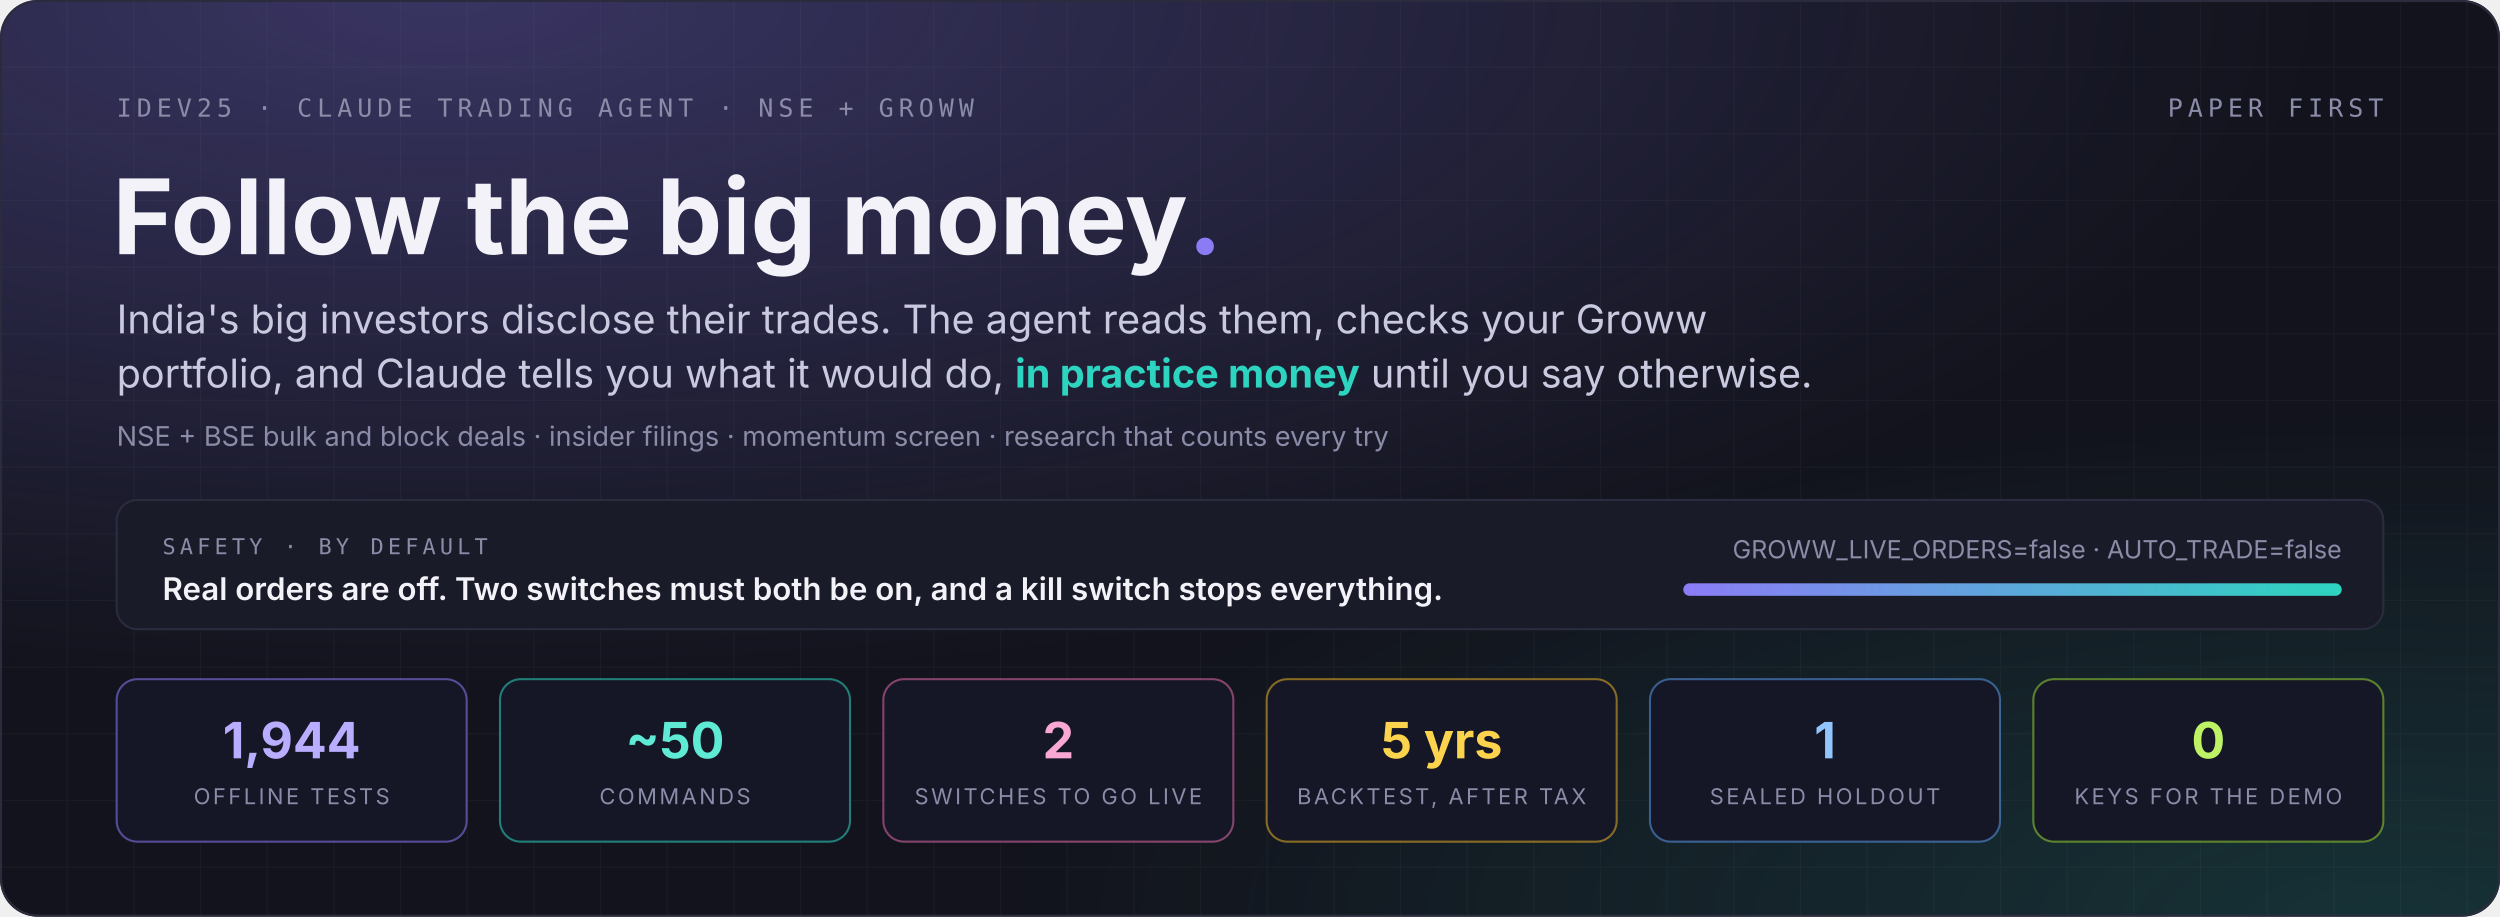
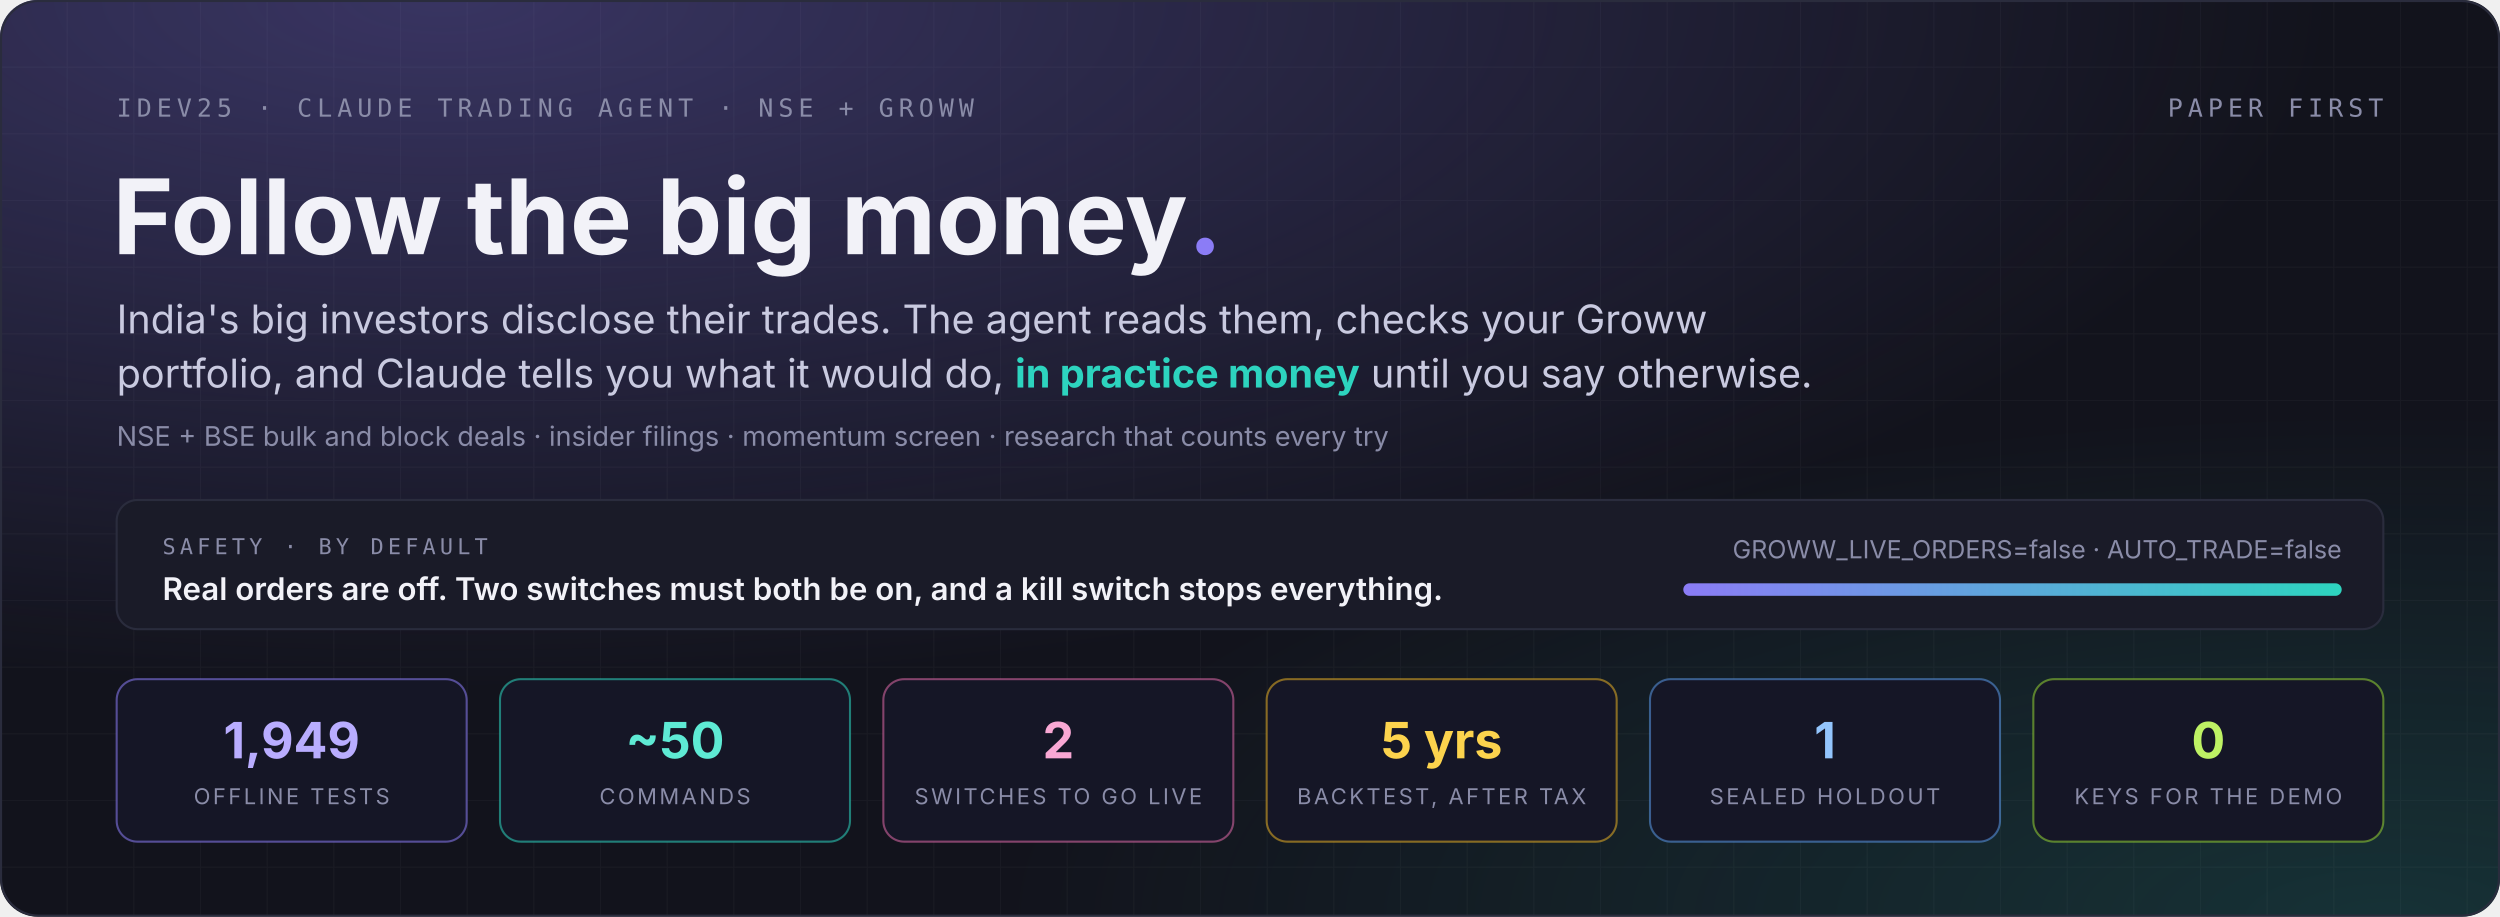
- <svg xmlns="http://www.w3.org/2000/svg" width="1200" height="440" viewBox="0 0 1200 440" role="img" aria-label="idev25: a Claude trading agent for NSE and Groww. 1,944 offline tests, about 50 commands, two switches before any real order, a five-year after-tax backtest, one sealed holdout, no keys needed for the demo.">
+ <svg xmlns="http://www.w3.org/2000/svg" width="1200" height="440" viewBox="0 0 1200 440" role="img" aria-label="idev25: a Claude trading agent for NSE and Groww. 1,949 offline tests, about 50 commands, two switches before any real order, a five-year after-tax backtest, one sealed holdout, no keys needed for the demo.">
  <defs>
    <radialGradient id="glow" cx="18%" cy="0%" r="75%">
      <stop offset="0" stop-color="#8b7cf6" stop-opacity="0.32" />
      <stop offset="1" stop-color="#8b7cf6" stop-opacity="0" />
    </radialGradient>
    <radialGradient id="glow2" cx="95%" cy="100%" r="55%">
      <stop offset="0" stop-color="#2dd4bf" stop-opacity="0.16" />
      <stop offset="1" stop-color="#2dd4bf" stop-opacity="0" />
    </radialGradient>
    <pattern id="grid" width="32" height="32" patternUnits="userSpaceOnUse">
      <path d="M32 0H0V32" fill="none" stroke="#ffffff" stroke-opacity="0.035" />
    </pattern>
    <linearGradient id="bar" x1="0" x2="1">
      <stop offset="0" stop-color="#8b7cf6" />
      <stop offset="1" stop-color="#2dd4bf" />
    </linearGradient>
  </defs>
  <rect width="1200" height="440" rx="18" fill="#12131c" />
  <rect width="1200" height="440" rx="18" fill="url(#grid)" />
  <rect width="1200" height="440" rx="18" fill="url(#glow)" />
  <rect width="1200" height="440" rx="18" fill="url(#glow2)" />
  <rect x="0.5" y="0.5" width="1199" height="439" rx="18" fill="none" stroke="#2a2c3d" />
  <g font-family="ui-monospace, SFMono-Regular, Menlo, Consolas, monospace" font-size="12" letter-spacing="2.4" fill="#8a8ca8">
    <text x="56" y="56">IDEV25 · CLAUDE TRADING AGENT · NSE + GROWW</text>
    <text x="1144" y="56" text-anchor="end">PAPER FIRST</text>
  </g>
  <g font-family="-apple-system, 'Segoe UI', Inter, Helvetica, Arial, sans-serif">
    <text x="54" y="122" font-size="50" font-weight="700" fill="#f2f2f8">Follow the big money<tspan fill="#8b7cf6">.</tspan>
    </text>
    <text x="56" y="160" font-size="19" fill="#c9cae0">India's big investors disclose their trades. The agent reads them, checks your Groww</text>
    <text x="56" y="186" font-size="19" fill="#c9cae0">portfolio, and Claude tells you what it would do, <tspan font-weight="700" fill="#2dd4bf">in practice money</tspan> until you say otherwise.</text>
    <text x="56" y="214" font-size="13" fill="#8a8ca8">NSE + BSE bulk and block deals · insider filings · momentum screen · research that counts every try</text>
  </g>
  <g font-family="-apple-system, 'Segoe UI', Inter, Helvetica, Arial, sans-serif">
    <rect x="56" y="240" width="1088" height="62" rx="10" fill="#1a1b28" stroke="#2a2c3d" />
    <text x="78" y="266" font-family="ui-monospace, Menlo, Consolas, monospace" font-size="10.5" letter-spacing="2" fill="#8a8ca8">SAFETY · BY DEFAULT</text>
    <text x="78" y="288" font-size="15" font-weight="600" fill="#f2f2f8">Real orders are off. Two switches must both be on, and a kill switch stops everything.</text>
    <rect x="808" y="280" width="316" height="6" rx="3" fill="#2a2c3d" />
    <rect x="808" y="280" width="316" height="6" rx="3" fill="url(#bar)" />
    <text x="1124" y="268" text-anchor="end" font-size="12" fill="#8a8ca8">GROWW_LIVE_ORDERS=false · AUTO_TRADE=false</text>
  </g>
  <g font-family="-apple-system, 'Segoe UI', Inter, Helvetica, Arial, sans-serif" text-anchor="middle">
    <g transform="translate(56 326)">
      <rect width="168" height="78" rx="10" fill="#151626" stroke="#8b7cf6" stroke-opacity="0.55" />
-       <text x="84" y="38" font-size="24" font-weight="700" fill="#b9adff">1,944</text>
+       <text x="84" y="38" font-size="24" font-weight="700" fill="#b9adff">1,949</text>
      <text x="84" y="60" font-size="10.5" letter-spacing="1.2" fill="#8a8ca8">OFFLINE TESTS</text>
    </g>
    <g transform="translate(240 326)">
      <rect width="168" height="78" rx="10" fill="#151626" stroke="#2dd4bf" stroke-opacity="0.55" />
      <text x="84" y="38" font-size="24" font-weight="700" fill="#5eead4">~50</text>
      <text x="84" y="60" font-size="10.5" letter-spacing="1.2" fill="#8a8ca8">COMMANDS</text>
    </g>
    <g transform="translate(424 326)">
      <rect width="168" height="78" rx="10" fill="#151626" stroke="#f472b6" stroke-opacity="0.5" />
      <text x="84" y="38" font-size="24" font-weight="700" fill="#f9a8d4">2</text>
      <text x="84" y="60" font-size="10.5" letter-spacing="1.2" fill="#8a8ca8">SWITCHES TO GO LIVE</text>
    </g>
    <g transform="translate(608 326)">
      <rect width="168" height="78" rx="10" fill="#151626" stroke="#fbbf24" stroke-opacity="0.5" />
      <text x="84" y="38" font-size="24" font-weight="700" fill="#fcd34d">5 yrs</text>
      <text x="84" y="60" font-size="10.5" letter-spacing="1.2" fill="#8a8ca8">BACKTEST, AFTER TAX</text>
    </g>
    <g transform="translate(792 326)">
      <rect width="168" height="78" rx="10" fill="#151626" stroke="#60a5fa" stroke-opacity="0.5" />
      <text x="84" y="38" font-size="24" font-weight="700" fill="#93c5fd">1</text>
      <text x="84" y="60" font-size="10.5" letter-spacing="1.2" fill="#8a8ca8">SEALED HOLDOUT</text>
    </g>
    <g transform="translate(976 326)">
      <rect width="168" height="78" rx="10" fill="#151626" stroke="#a3e635" stroke-opacity="0.5" />
      <text x="84" y="38" font-size="24" font-weight="700" fill="#bef264">0</text>
      <text x="84" y="60" font-size="10.5" letter-spacing="1.2" fill="#8a8ca8">KEYS FOR THE DEMO</text>
    </g>
  </g>
</svg>
